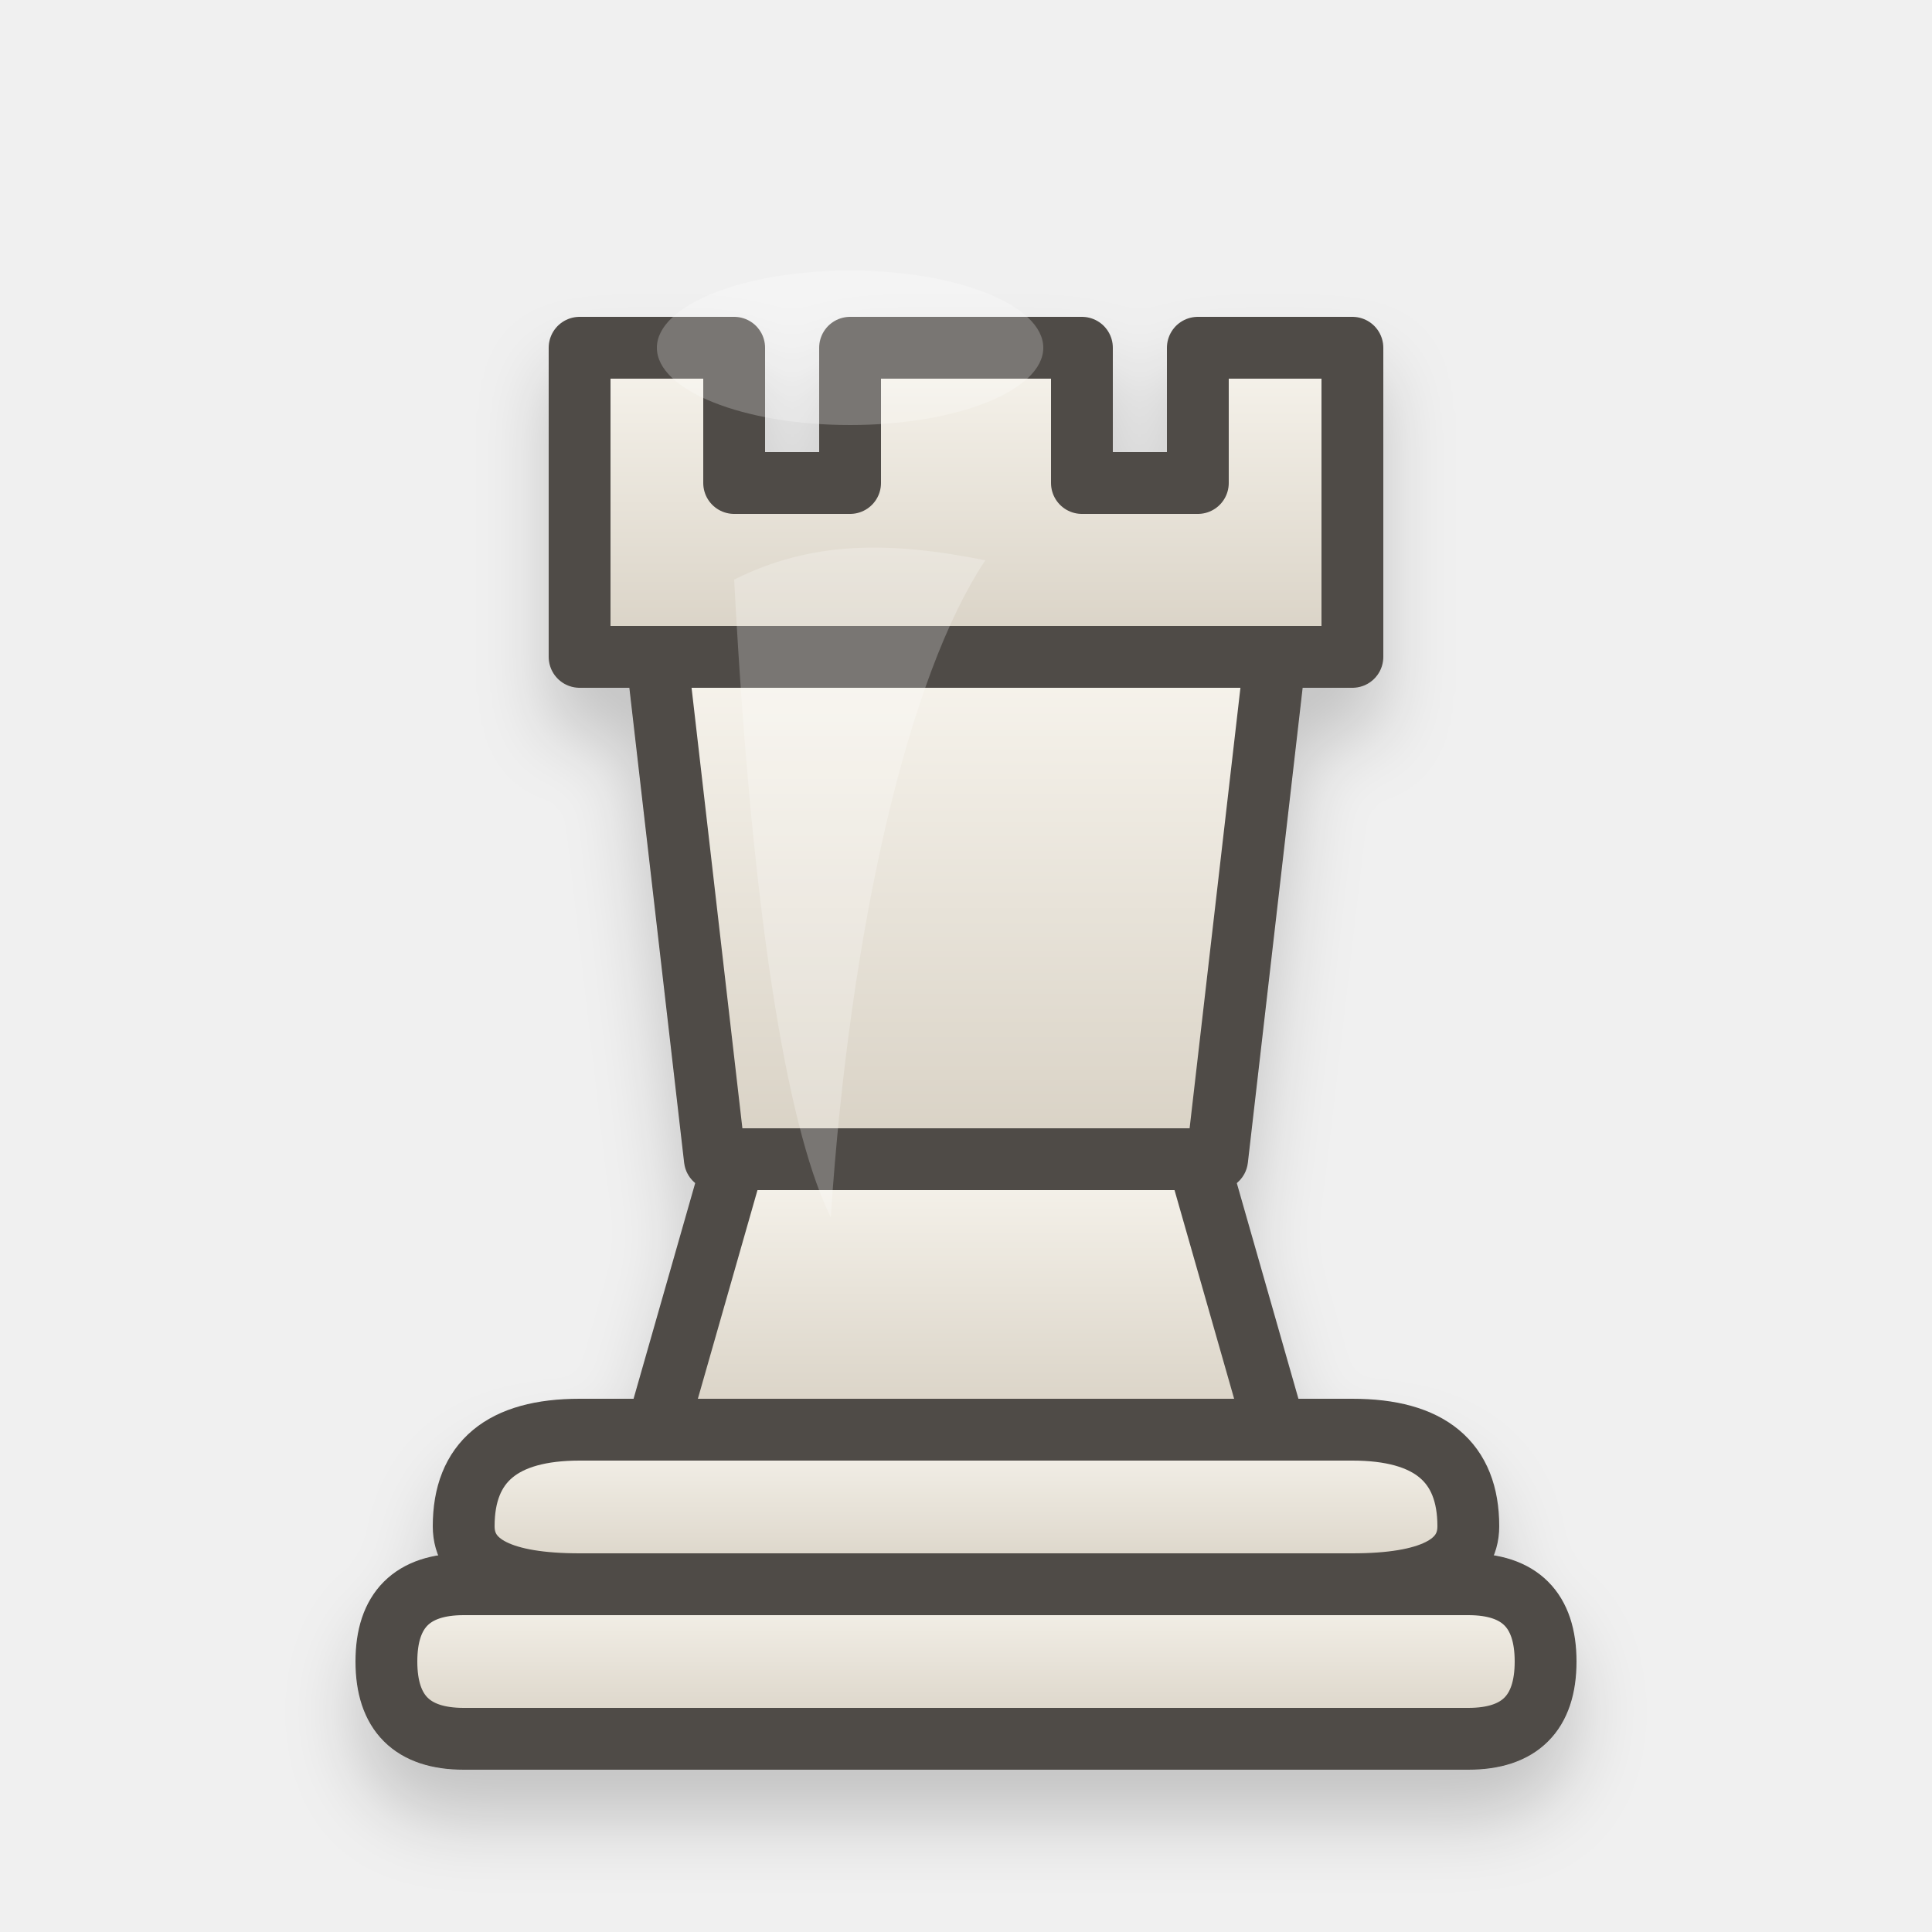
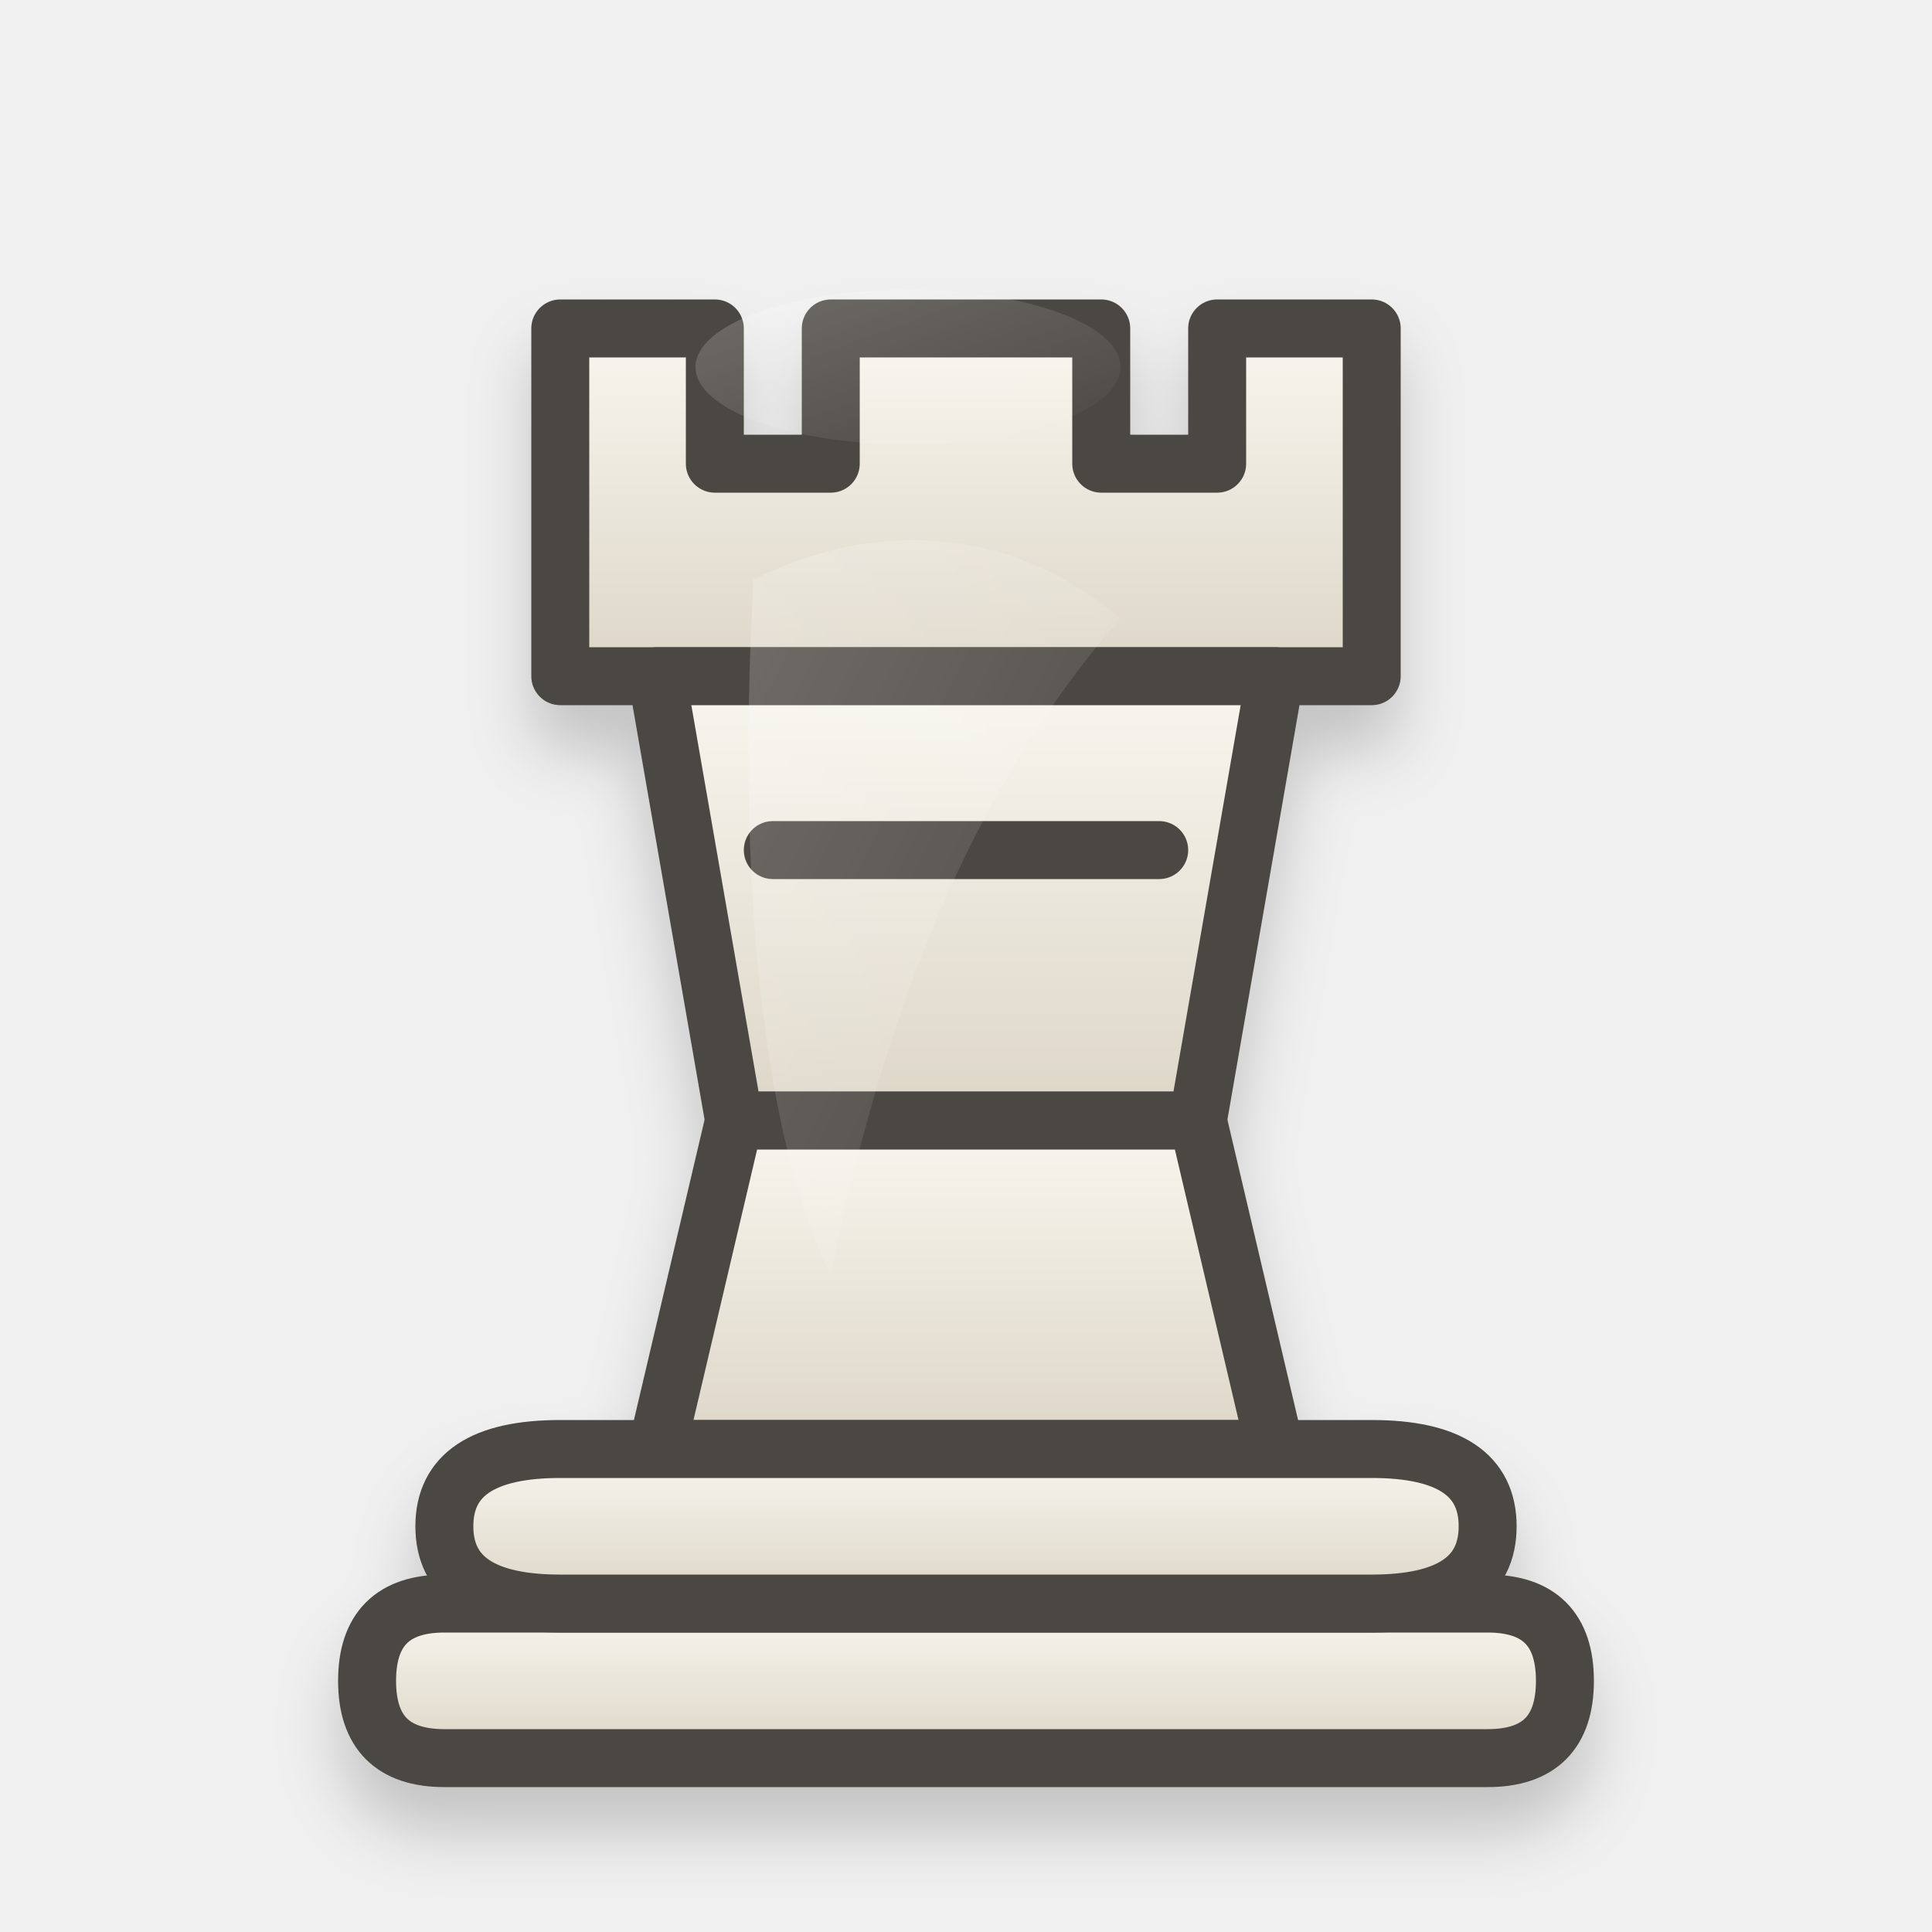
- <svg xmlns="http://www.w3.org/2000/svg" viewBox="0 0 100 100" role="img" aria-label="r">
+ <svg xmlns="http://www.w3.org/2000/svg" viewBox="0 0 100 100" aria-label="wr">
  <defs>
    <linearGradient id="g" x1="0" y1="0" x2="0" y2="1">
-       <stop offset="0%" stop-color="#f7f4ed" />
-       <stop offset="100%" stop-color="#d8d1c4" />
+       <stop offset="0%" stop-color="#f8f6ef" />
+       <stop offset="100%" stop-color="#ddd6c7" />
    </linearGradient>
-     <filter id="shadow" x="-20%" y="-20%" width="140%" height="160%">
-       <feDropShadow dx="0" dy="2.6" stdDeviation="1.8" flood-color="rgba(0,0,0,.18)" />
+     <linearGradient id="g2" x1="0" y1="0" x2="1" y2="1">
+       <stop offset="0%" stop-color="#ffffff" stop-opacity=".92" />
+       <stop offset="100%" stop-color="#ffffff" stop-opacity="0" />
+     </linearGradient>
+     <filter id="s" x="-20%" y="-20%" width="140%" height="160%">
+       <feDropShadow dx="0" dy="2.4" stdDeviation="1.6" flood-color="rgba(0,0,0,.18)" />
    </filter>
  </defs>
-   <g filter="url(#shadow)" fill="url(#g)" stroke="#4f4b46" stroke-width="3.2" stroke-linecap="round" stroke-linejoin="round">
-     <path d="M30 18 H38 V25 H44 V18 H56 V25 H62 V18 H70 V34 H30 Z" />
-     <path d="M34 34 H66 L63 60 H37 Z" />
-     <path d="M38 60 H62 L66 74 H34 Z" />
-     <path d="M24 82 H76 Q80 82 80 86 Q80 90 76 90 H24 Q20 90 20 86 Q20 82 24 82 Z" />
-     <path d="M30 74 H70 Q76 74 76 79 Q76 82 70 82 H30 Q24 82 24 79 Q24 74 30 74 Z" />
+   <g filter="url(#s)" fill="url(#g)" stroke="#4b4742" stroke-width="3" stroke-linecap="round" stroke-linejoin="round">
+     <path d="M29 17 H37 V24 H43 V17 H57 V24 H63 V17 H71 V35 H29 Z" />
+     <path d="M34 35 H66 L62 58 H38 Z" />
+     <path d="M38 58 H62 L66 75 H34 Z" />
+     <path d="M40 44 H60" fill="none" />
+     <path d="M23 83 H77 Q81 83 81 87 Q81 91 77 91 H23 Q19 91 19 87 Q19 83 23 83 Z" />
+     <path d="M29 75 H71 Q77 75 77 79 Q77 83 71 83 H29 Q23 83 23 79 Q23 75 29 75 Z" />
  </g>
-   <g opacity="0.24" fill="#ffffff">
-     <ellipse cx="44" cy="18" rx="10" ry="4" />
-     <path d="M38 30 C42 28,46 28,51 29 C47 35,44 48,43 63 C41 59,39 49,38 30 Z" />
+   <g opacity=".23" fill="url(#g2)">
+     <ellipse cx="47" cy="19" rx="11" ry="4" />
+     <path d="M39 30 C45 27,52 27,58 32 C51 40,46 51,43 66 C40 60,38 48,39 30Z" />
  </g>
</svg>
